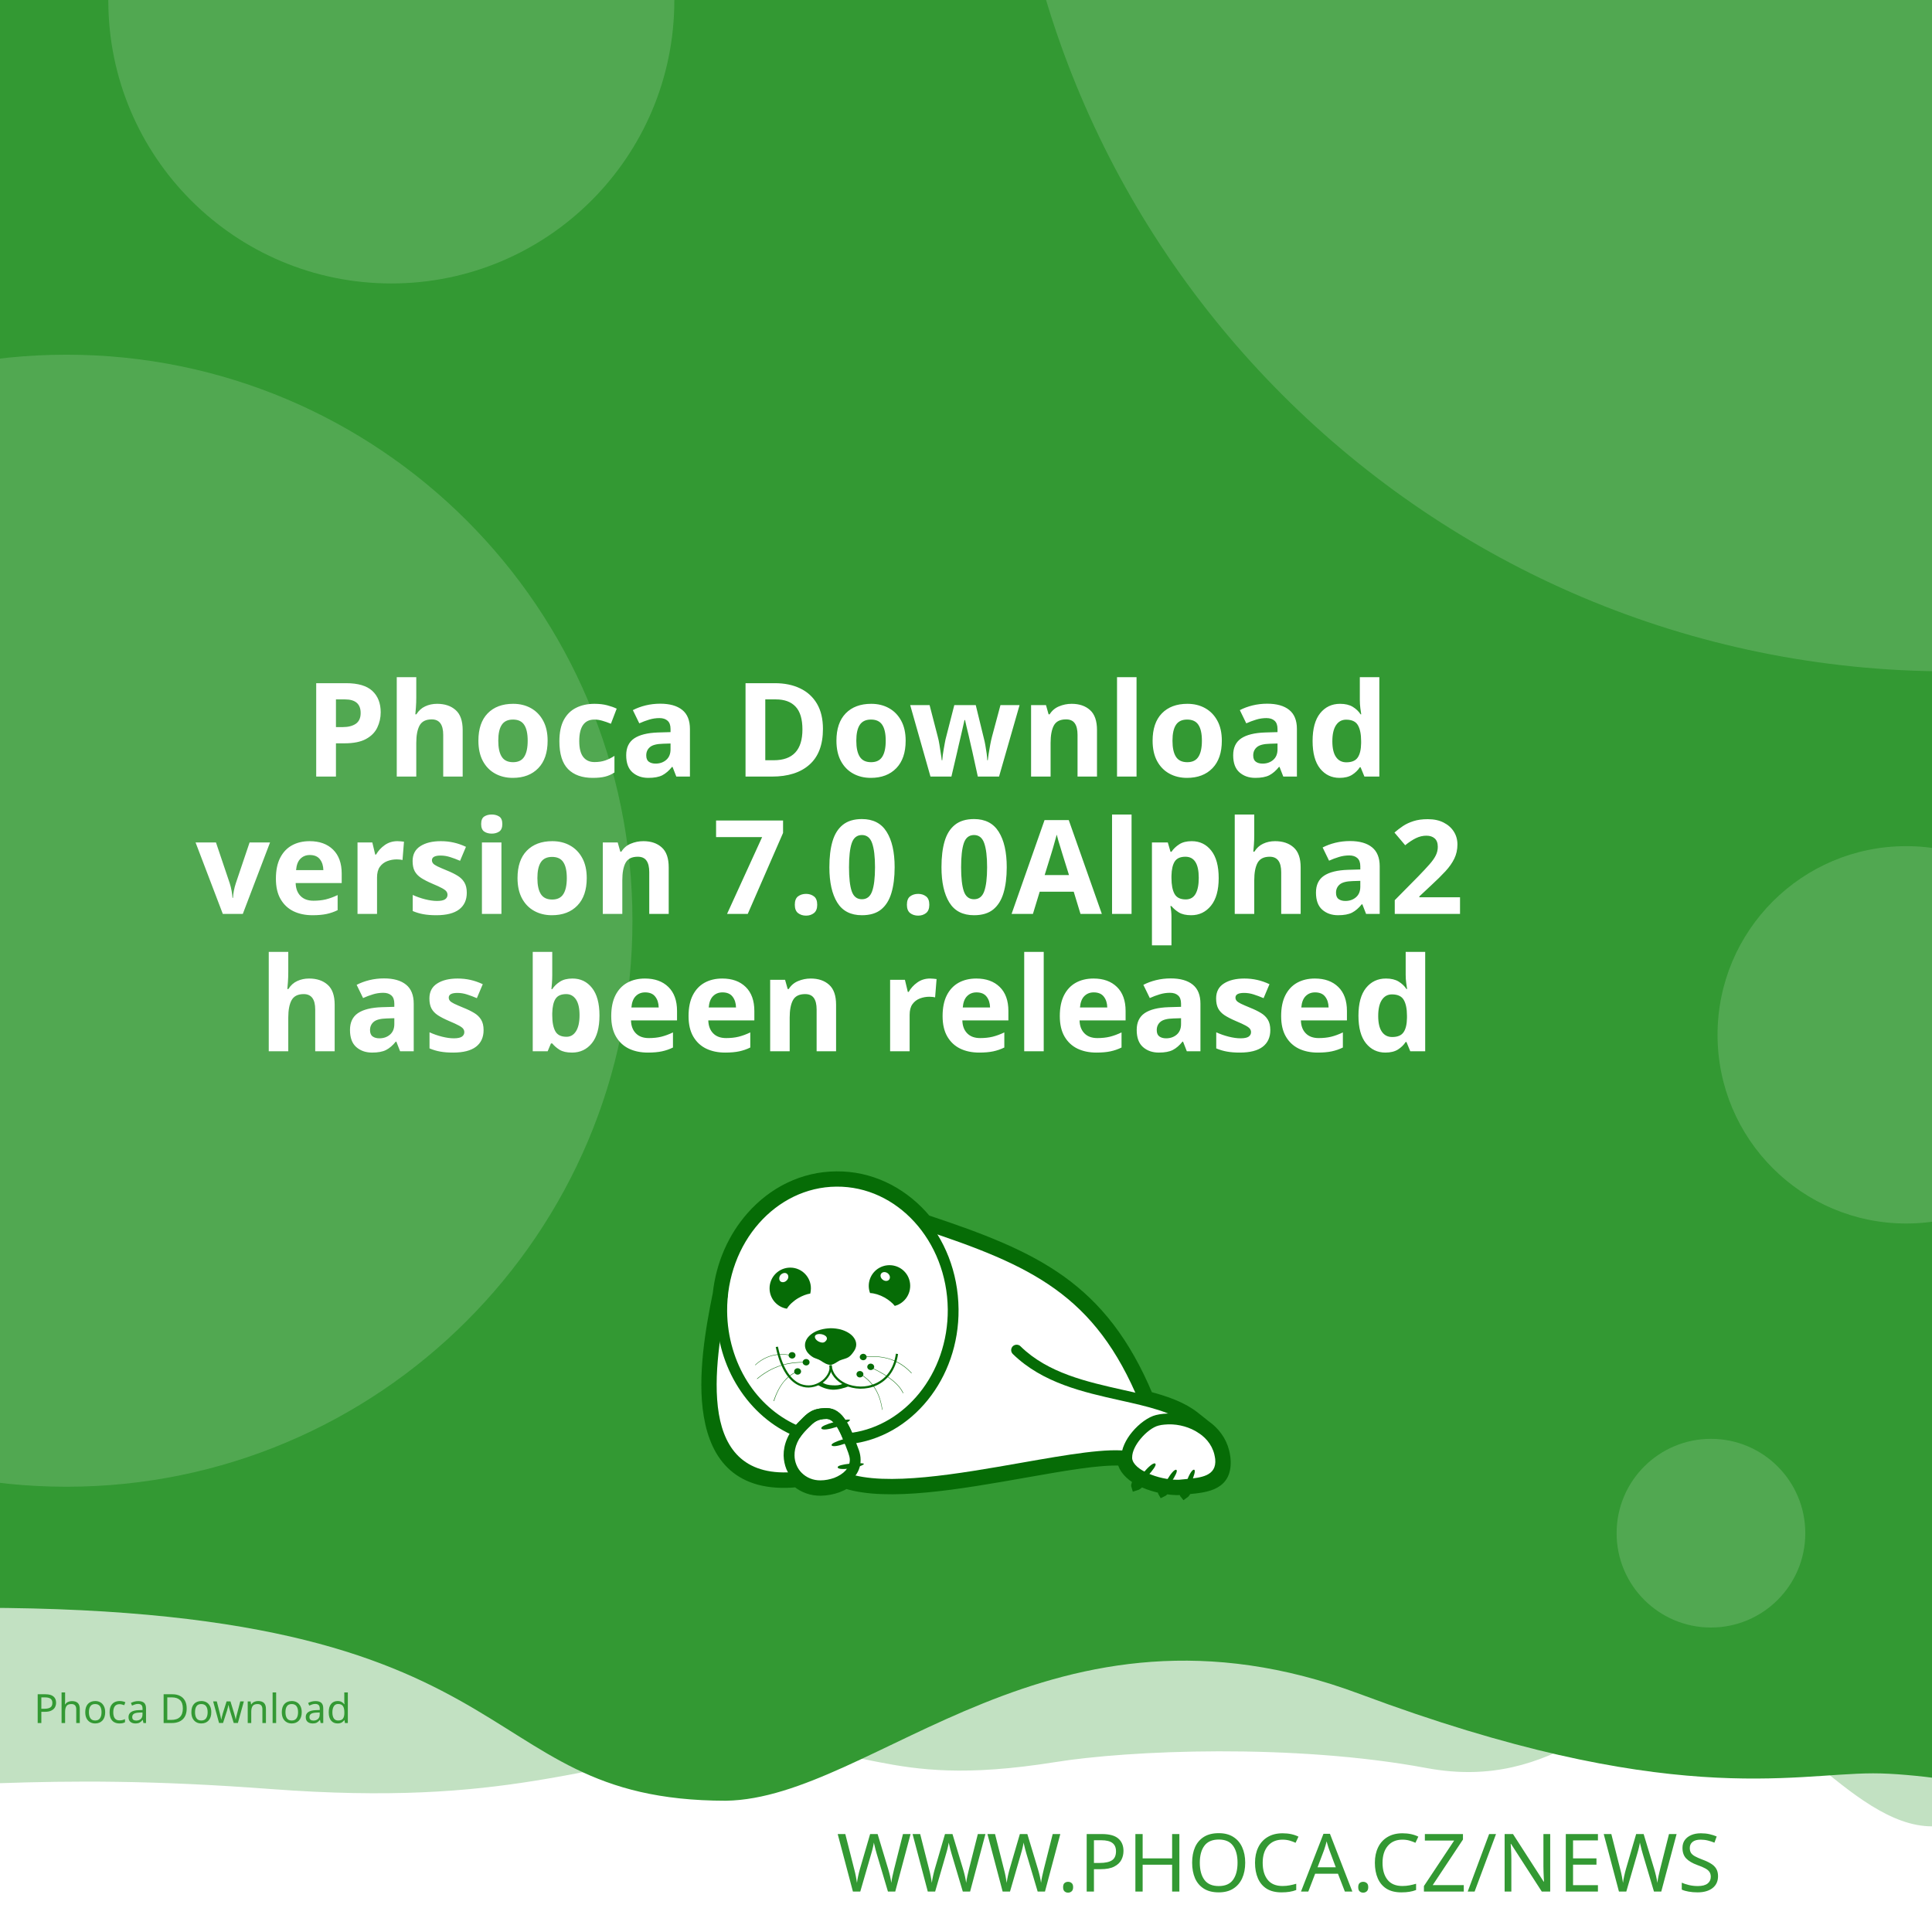
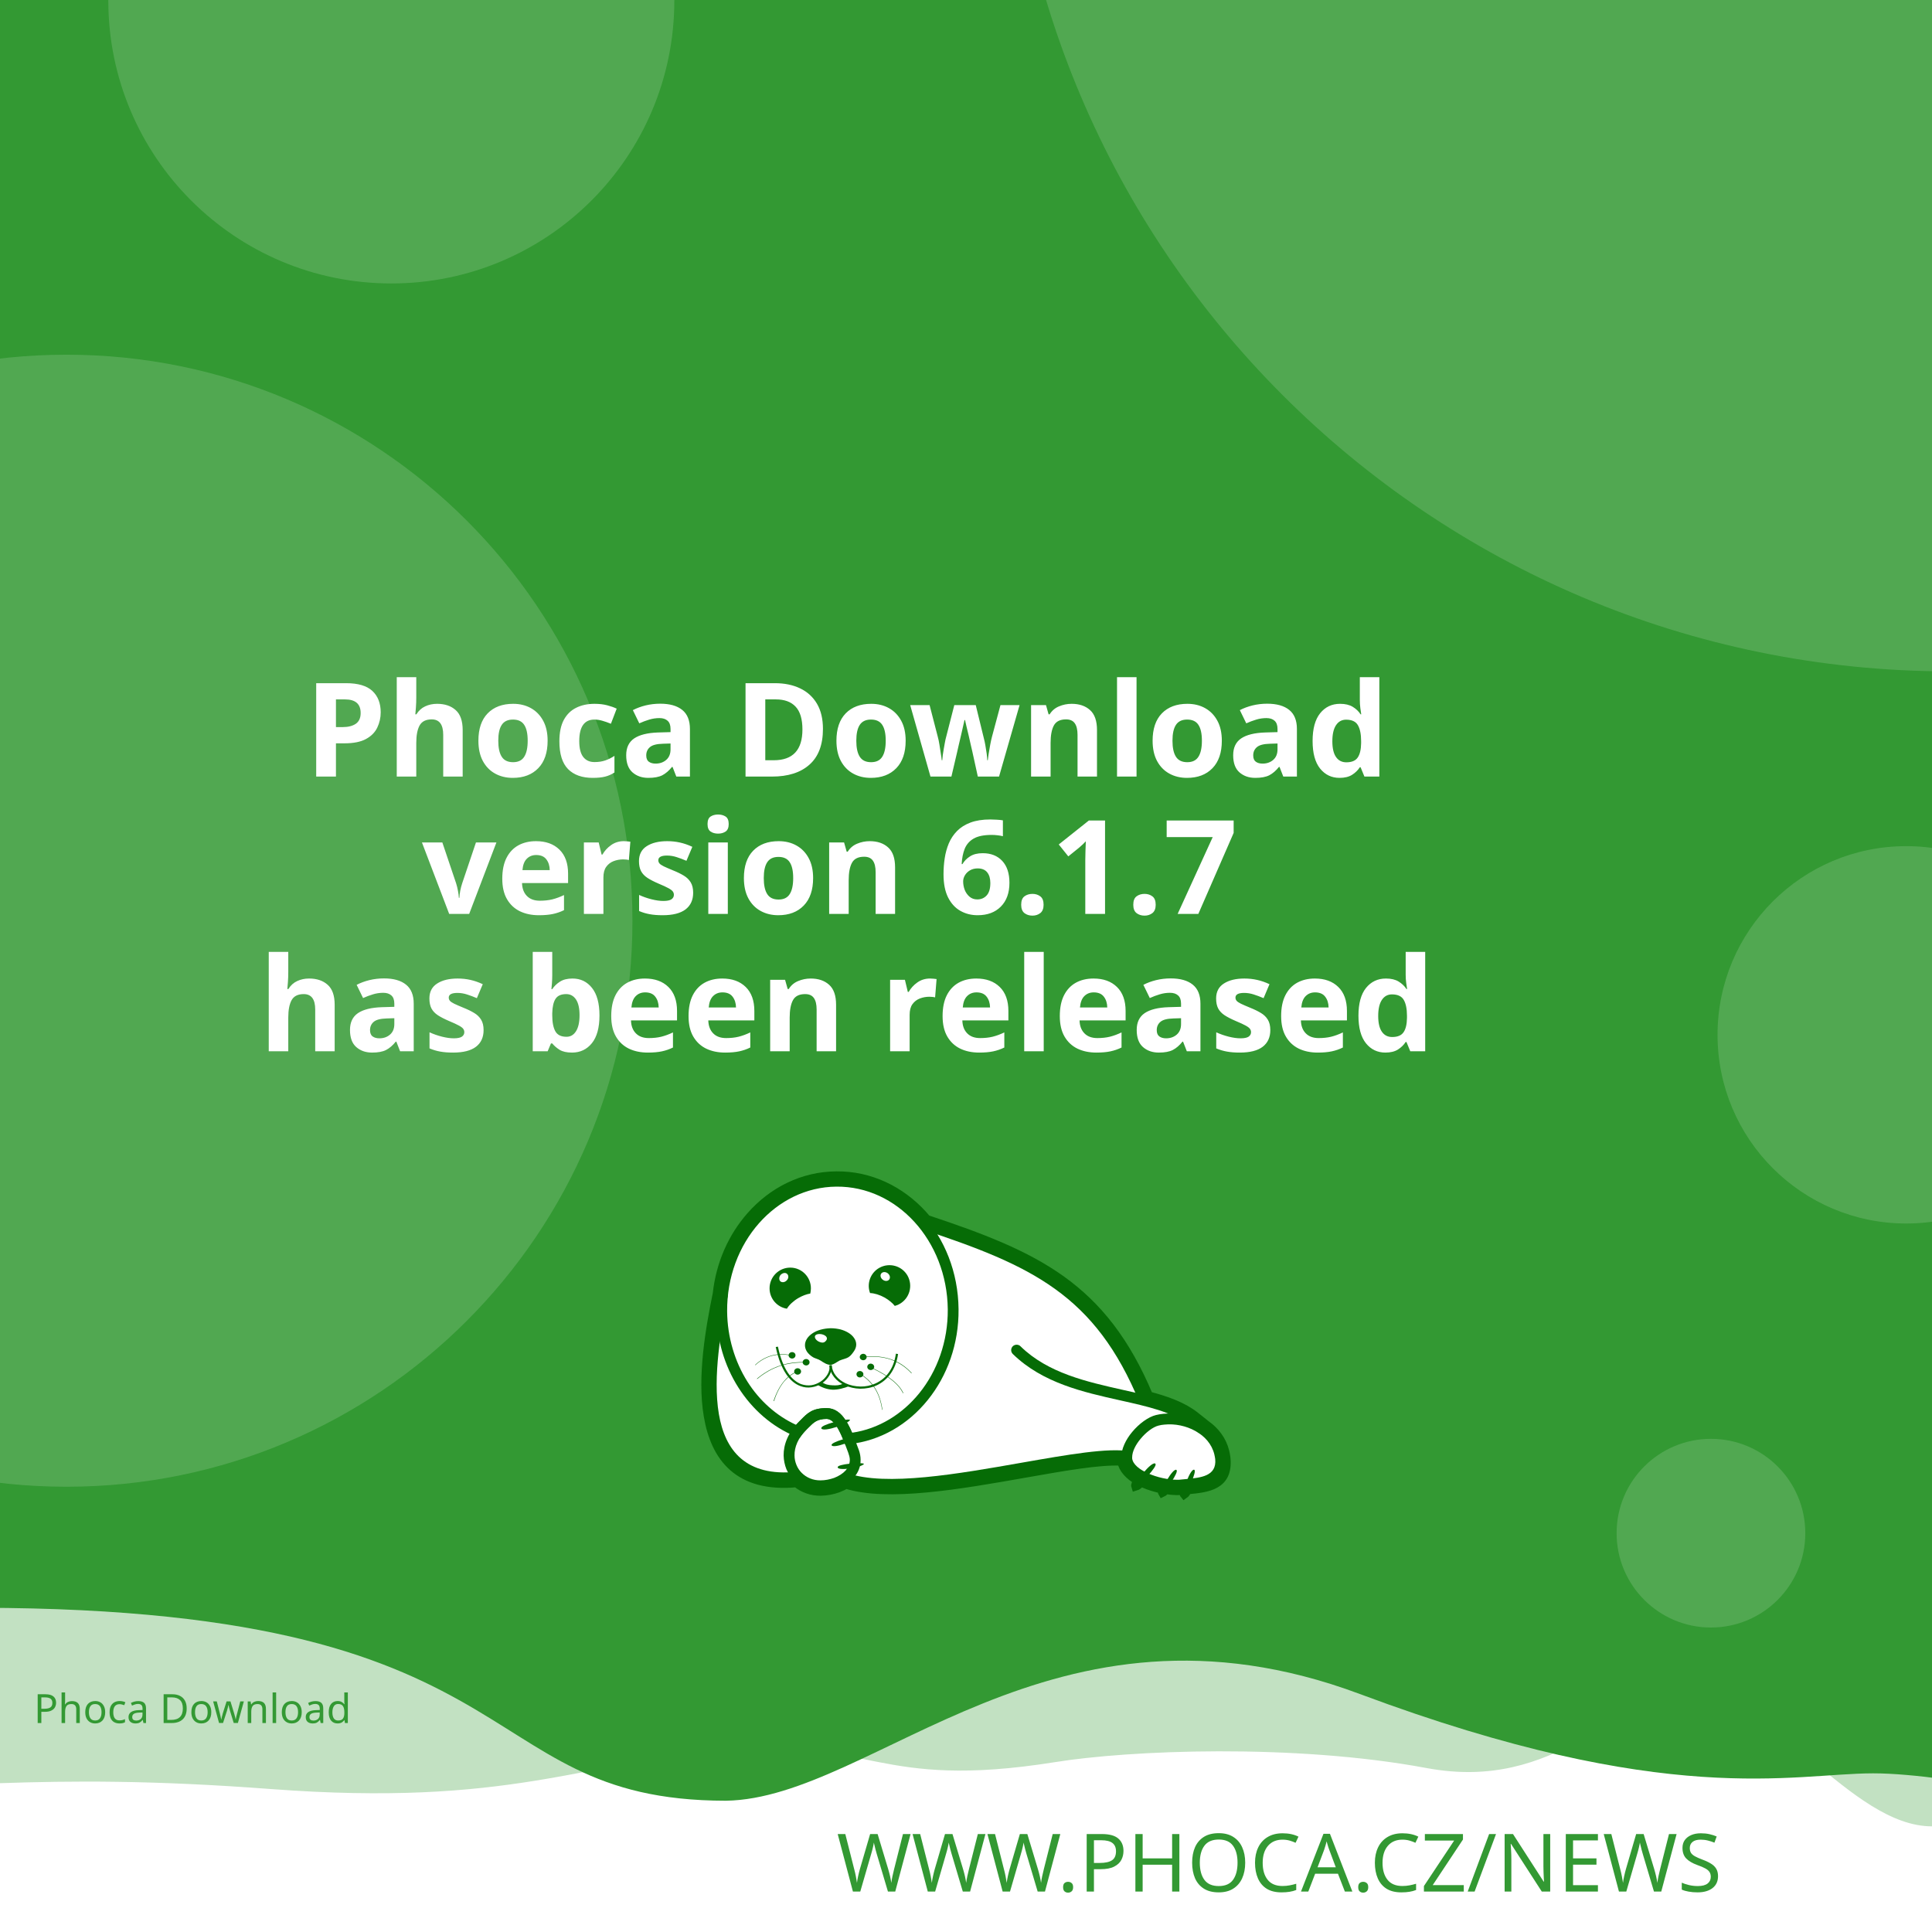
<svg xmlns="http://www.w3.org/2000/svg" width="512" height="512" viewBox="0 0 512 512" version="1.1" id="svg5">
  <defs id="defs2">
    <clipPath id="clip1">
      <path d="M 20,426 H 575 V 841.891 H 20 Z m 0,0" id="path2" />
    </clipPath>
  </defs>
  <g id="layer1">
    <path d="m -288.549,96.962 a 6.384,6.384 0 0 0 -6.384,6.384 v 81.087 a 6.384,6.384 0 0 0 6.384,6.384 h 81.083 a 6.384,6.384 0 0 0 6.384,-6.384 v -81.087 a 6.384,6.384 0 0 0 -6.384,-6.384 z m 16.084,16.188 c 0.591,-0.033 1.134,0.125 1.642,0.482 0.508,0.359 0.842,0.809 1.006,1.355 l 2.415,8.308 46.517,-2.44 c 0.829,-0.043 1.521,0.245 2.074,0.86 0.55,0.606 0.769,1.334 0.636,2.174 l -3.898,24.937 c -0.138,0.736 -0.57,1.497 -1.288,2.273 -0.719,0.787 -1.656,1.211 -2.797,1.272 l -32.861,1.721 3.038,10.253 27.775,-1.455 c 0.726,-0.04 1.351,0.178 1.887,0.648 0.523,0.483 0.803,1.086 0.844,1.812 0.038,0.726 -0.178,1.352 -0.648,1.887 -0.483,0.525 -1.086,0.806 -1.812,0.844 l -2.597,0.137 0.137,2.593 c 0.038,0.729 -0.178,1.356 -0.661,1.879 -0.472,0.535 -1.071,0.819 -1.8,0.856 -0.726,0.038 -1.353,-0.178 -1.879,-0.661 -0.535,-0.472 -0.814,-1.073 -0.852,-1.8 l -0.137,-2.593 -15.573,0.81 0.133,2.597 c 0.038,0.729 -0.176,1.356 -0.648,1.879 -0.483,0.535 -1.086,0.818 -1.812,0.856 -0.726,0.04 -1.352,-0.178 -1.887,-0.661 -0.525,-0.472 -0.806,-1.073 -0.844,-1.8 l -0.137,-2.597 -1.608,0.083 c -0.623,0.033 -1.193,-0.112 -1.721,-0.428 -0.515,-0.317 -0.883,-0.632 -1.11,-0.931 l -0.287,-0.507 -13.05,-49.343 -2.805,0.146 c -0.696,0.038 -1.312,-0.181 -1.858,-0.661 -0.545,-0.472 -0.835,-1.069 -0.873,-1.795 -0.038,-0.729 0.186,-1.353 0.682,-1.879 0.493,-0.535 1.083,-0.818 1.779,-0.856 z" style="fill:#ffffff;stroke-width:1;paint-order:stroke fill markers" id="path400" />
    <rect style="opacity:1;fill:#ffffff;stroke-width:5;stroke-linejoin:round;paint-order:stroke fill markers" id="rect723" width="512" height="512" x="0" y="0" />
    <path id="rect4460" style="opacity:0.3;fill:#339933;fill-opacity:1;stroke-width:5;stroke-linejoin:round;paint-order:stroke fill markers" d="M -256,4 H 768 v 480 c 0,0 -42.667,-10 -64,-10 -21.333,0 -42.408,10 -64,10 -21.592,0 -42.667,-10 -64,-10 -21.333,0 -42.408,10 -64,10 -21.592,0 -41.887,-34.701 -63.221,-34.701 -21.333,0 -35.645,25.795 -70.761,19.246 -35.116,-6.549 -78.862,-4.741 -98.515,-1.547 -47.289,7.533 -49.247,-6.724 -87.369,-3.311 -38.122,3.413 -56.921,15.193 -120.307,10.429 -63.387,-4.764 -84.091,0.698 -135.827,-0.116 -21.333,0 -42.408,10 -64,10 -21.592,0 -42.667,-10 -64,-10 -21.333,0 -64,10 -64,10 z" />
    <path id="rect4460-5" style="fill:#339933;fill-opacity:1;stroke-width:5;stroke-linejoin:round;paint-order:stroke fill markers" d="M -316,4.9999998e-7 H 708 V 480 c 0,0 -42.667,-10 -64,-10 -21.333,0 -42.408,10 -64,10 -21.592,0 -62.256,-10.048 -83.59,-10.048 -21.333,0 -54.449,9.448 -136.059,-21.03 -81.61,-30.478 -128.583,27.669 -167.971,28.291 -70.795,-0.042 -47.303,-54.288 -212.561,-50.983 C -185.439,429.534 -38.408,480 -60,480 c -21.592,0 -42.667,-10 -64,-10 -21.333,0 -42.408,10 -64,10 -21.592,0 -42.667,-10 -64,-10 -21.333,0 -64,10 -64,10 z" />
    <text xml:space="preserve" style="font-style:normal;font-weight:normal;font-size:21.333px;line-height:1.25;font-family:sans-serif;fill:#339933;fill-opacity:1;stroke:none" x="484.042" y="501.277" id="text2910-3-7">
      <tspan id="tspan2908-6-5" x="484.042" y="501.277" style="font-style:normal;font-variant:normal;font-weight:300;font-stretch:normal;font-size:21.333px;font-family:Montserrat;-inkscape-font-specification:'Montserrat Light';text-align:end;text-anchor:end;fill:#339933;fill-opacity:1">WWW.PHOCA.CZ/NEWS</tspan>
    </text>
    <text xml:space="preserve" style="font-style:normal;font-variant:normal;font-weight:600;font-stretch:normal;font-size:34.667px;line-height:1.05;font-family:Rubik;-inkscape-font-specification:'Rubik Semi-Bold';fill:#ffffff;fill-opacity:1;stroke:none" x="256" y="133" id="text11252">
      <tspan x="256" y="133" id="tspan403" style="text-align:center;text-anchor:middle" />
      <tspan x="256" y="169.4" style="font-size:34.667px;text-align:center;text-anchor:middle" id="tspan442" />
      <tspan x="256" y="205.8" style="font-size:34.667px;text-align:center;text-anchor:middle" id="tspan444">Phoca Download</tspan>
-       <tspan x="256" y="242.2" id="tspan1992" style="font-size:34.667px;text-align:center;text-anchor:middle">version 7.0.0Alpha2
+       <tspan x="256" y="242.2" id="tspan1992" style="font-size:34.667px;text-align:center;text-anchor:middle">version 6.1.7
</tspan>
      <tspan x="256" y="278.6" id="tspan2906" style="font-size:34.667px;text-align:center;text-anchor:middle">has been released</tspan>
      <tspan x="256" y="315" id="tspan1994" style="font-size:34.667px" />
    </text>
    <circle style="opacity:0.15;fill:#ffffff;fill-opacity:1;stroke-width:5;stroke-linejoin:round;paint-order:stroke fill markers" id="path8376" cx="516.67" cy="-72.081" r="250" />
    <circle style="opacity:0.15;fill:#ffffff;fill-opacity:1;stroke-width:5;stroke-linejoin:round;paint-order:stroke fill markers" id="path8376-9" cx="17.604" cy="244" r="150" />
    <circle style="opacity:0.15;fill:#ffffff;fill-opacity:1;stroke-width:5;stroke-linejoin:round;paint-order:stroke fill markers" id="path8376-6" cx="103.704" cy="0.117" r="75" />
    <circle style="opacity:0.15;fill:#ffffff;fill-opacity:1;stroke-width:5;stroke-linejoin:round;paint-order:stroke fill markers" id="path8376-6-2" cx="505.168" cy="274.238" r="50" />
    <circle style="opacity:0.15;fill:#ffffff;fill-opacity:1;stroke-width:5;stroke-linejoin:round;paint-order:stroke fill markers" id="path8376-6-2-1" cx="453.421" cy="406.309" r="25" />
    <text xml:space="preserve" style="font-style:normal;font-weight:normal;font-size:10.667px;line-height:1.25;font-family:sans-serif;fill:#339933;fill-opacity:1;stroke:none" x="57.956" y="456.624" id="text396">
      <tspan id="tspan394" x="57.956" y="456.624" style="font-style:normal;font-variant:normal;font-weight:normal;font-stretch:normal;font-size:10.667px;font-family:Rubik;-inkscape-font-specification:Rubik;text-align:center;text-anchor:middle;fill:#339933;fill-opacity:1">Phoca Download</tspan>
    </text>
    <g id="g760" transform="matrix(0.5260845,0,0,0.5260845,99.42418,10.37304)">
      <path style="fill:#ffffff;fill-opacity:1;fill-rule:evenodd;stroke:none" d="m 389.621,683.473 c 9.113,2.391 17.273,5.336 23.457,10.227 l 5.375,4.273 -0.004,0.008 c 4.633,3.242 8.191,7.863 9.594,13.672 0.242,0.977 0.426,2.016 0.547,3.055 1.465,14.07 -9.473,15.141 -19.348,16.055 -0.648,1.137 -1.25,1.992 -1.66,2.266 -0.246,-0.289 -0.254,-1.047 -0.09,-2.051 -0.246,0.031 -0.52,0.062 -0.824,0.098 -0.855,0.059 -1.77,0.121 -2.809,0.121 -1.75,-0.023 -3.684,-0.199 -5.691,-0.523 -0.645,0.738 -1.207,1.266 -1.578,1.438 -0.172,-0.285 -0.098,-0.895 0.145,-1.691 -3.309,-0.637 -6.738,-1.656 -9.793,-3.012 -0.332,-0.148 -0.66,-0.301 -0.984,-0.461 -1.219,1.098 -2.277,1.891 -2.863,2.051 -0.176,-0.504 0.289,-1.621 1.109,-2.973 -4.211,-2.402 -7.395,-5.645 -8.18,-9.641 -10.754,-0.684 -29.09,2.582 -49.293,6.141 -31.996,5.633 -68.574,12.086 -89.609,5.406 -1.258,0.789 -2.625,1.453 -4.07,1.984 -2.688,0.977 -5.617,1.523 -8.609,1.586 -4.73,0.055 -8.941,-1.551 -12.176,-4.27 -29.23,2.742 -40.98,-12.871 -44.496,-33.715 -3.402,-19.863 1.055,-44.504 4.527,-61.535 1.641,-15.129 7.793,-28.699 16.91,-39.043 10.93,-12.461 26.137,-20.215 43.051,-20.336 h 0.062 c 16.914,-0.184 32.242,7.328 43.418,19.543 0.715,0.781 1.414,1.582 2.094,2.406 27.59,9.176 49.688,17.566 67.891,30.629 18.176,13.078 32.348,30.754 43.898,58.293 z m 0,0" id="path177" />
      <g clip-path="url(#clip1)" clip-rule="nonzero" id="g181">
        <path style="fill:none;stroke:#066c06;stroke-width:2.835;stroke-linecap:butt;stroke-linejoin:miter;stroke-miterlimit:22.926;stroke-opacity:1" d="m 245.703,99.901 c 5.747,-1.508 10.893,-3.365 14.792,-6.449 l 3.39,-2.695 -0.002,-0.005 c 2.922,-2.045 5.166,-4.959 6.05,-8.622 0.153,-0.616 0.269,-1.271 0.345,-1.926 0.924,-8.873 -5.974,-9.548 -12.201,-10.124 -0.409,-0.717 -0.788,-1.256 -1.047,-1.429 -0.155,0.182 -0.16,0.66 -0.057,1.293 -0.155,-0.02 -0.328,-0.039 -0.52,-0.062 -0.539,-0.037 -1.116,-0.076 -1.771,-0.076 -1.104,0.015 -2.323,0.126 -3.589,0.33 -0.406,-0.466 -0.761,-0.798 -0.995,-0.907 -0.108,0.18 -0.062,0.564 0.091,1.067 -2.086,0.402 -4.249,1.044 -6.176,1.899 -0.209,0.094 -0.416,0.19 -0.621,0.291 -0.769,-0.692 -1.436,-1.192 -1.806,-1.293 -0.111,0.318 0.182,1.022 0.7,1.875 -2.655,1.515 -4.663,3.56 -5.158,6.08 -6.782,0.431 -18.345,-1.628 -31.085,-3.872 -20.177,-3.552 -43.244,-7.622 -56.51,-3.409 -0.793,-0.498 -1.655,-0.916 -2.567,-1.251 -1.695,-0.616 -3.542,-0.961 -5.429,-1 -2.983,-0.034 -5.639,0.978 -7.678,2.692 -18.433,-1.729 -25.843,8.117 -28.06,21.261 -2.146,12.526 0.665,28.065 2.855,38.805 1.035,9.541 4.914,18.098 10.664,24.621 6.892,7.858 16.482,12.748 27.149,12.824 h 0.039 c 10.666,0.116 20.333,-4.621 27.38,-12.324 0.451,-0.493 0.892,-0.998 1.32,-1.517 17.399,-5.786 31.334,-11.078 42.813,-19.315 11.462,-8.247 20.399,-19.394 27.683,-36.761 z m 0,0" transform="matrix(1.58574,0,0,-1.58574,0,841.8898)" id="path179" />
      </g>
      <path style="fill:#066c06;fill-opacity:1;fill-rule:evenodd;stroke:none" d="m 393.047,717.762 c 1.16,1.098 -7.754,10.625 -9.953,11.234 -0.672,-1.895 7.816,-12.52 9.832,-11.48 0.121,0.062 0.246,0.367 0.121,0.246" id="path183" />
      <path style="fill:#066c06;fill-opacity:1;fill-rule:evenodd;stroke:none" d="m 403.676,720.875 c 1.219,0.855 -5.254,10.379 -7.086,11.234 -0.914,-1.523 5.07,-12.09 6.961,-11.418 0.125,0.062 0.305,0.305 0.125,0.184" id="path185" />
      <path style="fill:#066c06;fill-opacity:1;fill-rule:evenodd;stroke:none" d="m 412.652,720.754 c 1.344,0.609 -3.422,11.172 -5.07,12.273 -1.16,-1.344 2.934,-12.766 4.945,-12.398 0.062,0 0.309,0.246 0.125,0.125" id="path187" />
      <path style="fill:#066c06;fill-opacity:1;fill-rule:evenodd;stroke:none" d="m 224.809,699.621 c -0.43,-1.586 12.211,-4.824 14.41,-4.152 -0.426,1.957 -13.375,6.414 -14.473,4.398 -0.062,-0.121 0,-0.488 0.062,-0.246 z m 0,0" id="path189" />
      <path style="fill:#066c06;fill-opacity:1;fill-rule:evenodd;stroke:none" d="m 229.938,708.172 c -0.367,-1.402 10.746,-4.641 12.703,-4.09 -0.367,1.77 -11.664,6.043 -12.703,4.273 -0.062,-0.062 -0.062,-0.367 0,-0.184" id="path191" />
      <path style="fill:#066c06;fill-opacity:1;fill-rule:evenodd;stroke:none" d="m 233.051,719.285 c -0.121,-1.402 11.359,-2.504 13.191,-1.648 -0.609,1.711 -12.52,3.789 -13.25,1.895 0,-0.121 0.059,-0.43 0.059,-0.246 z m 0,0" id="path193" />
      <path style="fill:#066c06;fill-opacity:1;fill-rule:evenodd;stroke:none" d="m 268.164,622.859 c 2.809,5.008 1.102,11.359 -3.906,14.23 -0.793,0.488 -1.648,0.793 -2.504,1.039 -1.16,-1.469 -2.934,-2.934 -5.008,-4.152 -2.625,-1.469 -5.312,-2.262 -7.449,-2.32 -1.773,-4.703 0.121,-10.141 4.641,-12.703 5.008,-2.809 11.359,-1.102 14.227,3.906 z m -12.457,2.078 c -1.098,-0.793 -1.465,-2.199 -0.793,-3.113 0.672,-0.918 2.137,-0.98 3.234,-0.184 1.164,0.855 1.469,2.258 0.797,3.176 -0.672,0.914 -2.137,0.977 -3.238,0.121" id="path195" />
      <path style="fill:#066c06;fill-opacity:1;fill-rule:evenodd;stroke:none" d="m 209.113,618.832 c 5.738,0 10.383,4.699 10.383,10.441 0,0.914 -0.125,1.77 -0.309,2.625 -1.891,0.305 -4.027,1.098 -6.105,2.32 -2.566,1.527 -4.578,3.48 -5.68,5.312 -4.945,-0.793 -8.73,-5.066 -8.73,-10.258 0,-5.742 4.641,-10.441 10.441,-10.441 z m -4.824,3.602 c 0.977,-0.977 2.441,-1.223 3.234,-0.43 0.855,0.797 0.797,2.262 -0.18,3.238 -0.918,1.039 -2.383,1.223 -3.238,0.488 -0.793,-0.793 -0.734,-2.258 0.184,-3.297" id="path197" />
      <path style="fill:#066c06;fill-opacity:1;fill-rule:evenodd;stroke:none" d="m 229.449,649.363 c 1.77,0 3.48,0.246 5.008,0.613 1.527,0.426 2.93,1.035 4.09,1.77 1.16,0.73 2.137,1.648 2.75,2.625 0.672,0.977 1.035,2.078 1.035,3.238 0,1.098 -0.426,2.32 -1.16,3.359 -0.73,1.035 -1.523,2.195 -2.746,2.992 -1.281,0.793 -3.055,1.035 -4.52,1.707 -1.406,0.734 -3.055,2.137 -4.641,2.137 -1.77,0 -3.664,-1.34 -4.887,-2.137 -1.281,-0.855 -2.871,-1.035 -4.031,-1.832 -1.16,-0.73 -2.137,-1.648 -2.809,-2.625 -0.672,-1.039 -1.035,-2.137 -1.035,-3.297 0,-1.16 0.363,-2.262 1.035,-3.297 0.613,-0.977 1.59,-1.895 2.75,-2.688 1.16,-0.793 2.562,-1.406 4.09,-1.832 1.59,-0.43 3.238,-0.672 5.07,-0.734 z m -3.969,3.176 c 1.707,0.551 2.625,1.711 1.77,2.934 -0.914,1.219 -1.832,1.402 -3.418,0.793 -1.59,-0.613 -2.629,-2.016 -2.262,-2.992 0.305,-0.918 2.199,-1.285 3.91,-0.734 z m 0,0" id="path199" />
      <path style="fill:#066c06;fill-opacity:1;fill-rule:nonzero;stroke:none" d="m 202.883,658.645 c 2.445,11.664 7.023,17.102 11.664,18.871 1.773,0.609 3.543,0.793 5.191,0.551 1.648,-0.246 3.238,-0.918 4.582,-1.773 3.051,-2.012 5.008,-5.25 4.516,-8.18 l 1.102,-0.125 c 0.488,3.301 -1.648,6.965 -5.008,9.223 -1.465,0.914 -3.238,1.648 -5.07,1.895 -1.832,0.305 -3.785,0.121 -5.68,-0.613 -5.004,-1.832 -9.832,-7.512 -12.395,-19.664 l 1.098,-0.18 z m 0,0" id="path201" />
      <path style="fill:#066c06;fill-opacity:1;fill-rule:nonzero;stroke:none" d="m 229.938,667.988 c 0.367,4.094 3.176,7.27 7.023,9.102 2.195,1.035 4.824,1.586 7.449,1.648 2.625,0.059 5.312,-0.488 7.816,-1.648 4.887,-2.262 8.977,-6.961 10.078,-14.902 l 1.098,0.184 c -1.223,8.305 -5.559,13.312 -10.75,15.754 -2.625,1.223 -5.496,1.711 -8.305,1.711 -2.746,-0.059 -5.496,-0.672 -7.875,-1.77 -4.152,-1.953 -7.27,-5.438 -7.637,-9.953 z m 0,0" id="path203" />
      <path style="fill:#066c06;fill-opacity:1;fill-rule:nonzero;stroke:none" d="m 224.93,676.477 c 1.895,1.285 3.359,1.527 5.496,1.648 2.137,0.062 3.113,0.125 5.617,-0.914 l 2.992,1.223 c -2.809,1.16 -6.227,2.016 -8.73,1.891 -2.566,-0.121 -5.375,-1.098 -7.574,-2.562 z m 0,0" id="path205" />
      <path style="fill:#066c06;fill-opacity:1;fill-rule:evenodd;stroke:none" d="m 210.027,661.395 c 0.98,0 1.711,0.734 1.711,1.586 0,0.918 -0.73,1.652 -1.711,1.652 -0.977,0 -1.77,-0.734 -1.77,-1.652 0,-0.852 0.793,-1.586 1.77,-1.586" id="path207" />
      <path style="fill:#066c06;fill-opacity:1;fill-rule:evenodd;stroke:none" d="m 217.113,664.875 c 0.977,0 1.711,0.734 1.711,1.648 0,0.855 -0.734,1.59 -1.711,1.59 -0.977,0 -1.77,-0.734 -1.77,-1.59 0,-0.914 0.793,-1.648 1.77,-1.648" id="path209" />
      <path style="fill:#066c06;fill-opacity:1;fill-rule:evenodd;stroke:none" d="m 212.777,669.516 c 0.977,0 1.77,0.734 1.77,1.648 0,0.855 -0.793,1.59 -1.77,1.59 -0.918,0 -1.711,-0.734 -1.711,-1.59 0,-0.914 0.793,-1.648 1.711,-1.648" id="path211" />
      <path style="fill:#066c06;fill-opacity:1;fill-rule:evenodd;stroke:none" d="m 244.164,670.922 c 0.98,0 1.773,0.73 1.773,1.586 0,0.918 -0.793,1.648 -1.773,1.648 -0.977,0 -1.707,-0.73 -1.707,-1.648 0,-0.855 0.73,-1.586 1.707,-1.586" id="path213" />
      <path style="fill:#066c06;fill-opacity:1;fill-rule:evenodd;stroke:none" d="m 249.602,667.195 c 0.977,0 1.77,0.734 1.77,1.648 0,0.855 -0.793,1.59 -1.77,1.59 -0.918,0 -1.711,-0.734 -1.711,-1.59 0,-0.914 0.793,-1.648 1.711,-1.648" id="path215" />
      <path style="fill:#066c06;fill-opacity:1;fill-rule:evenodd;stroke:none" d="m 245.875,662.25 c 0.918,0 1.711,0.73 1.711,1.648 0,0.855 -0.793,1.586 -1.711,1.586 -0.977,0 -1.77,-0.73 -1.77,-1.586 0,-0.918 0.793,-1.648 1.77,-1.648" id="path217" />
      <path style="fill:#066c06;fill-opacity:1;fill-rule:nonzero;stroke:none" d="m 245.816,663.777 c 5.496,-0.672 10.195,-0.125 14.227,1.281 4.031,1.406 7.391,3.785 10.258,6.902 l -0.18,0.121 c -2.812,-3.055 -6.168,-5.375 -10.141,-6.84 -4.027,-1.406 -8.668,-1.895 -14.105,-1.281 z m 0,0" id="path219" />
      <path style="fill:#066c06;fill-opacity:1;fill-rule:nonzero;stroke:none" d="m 244.473,672.387 c 3.176,1.953 5.68,4.398 7.508,7.391 1.836,3.051 2.996,6.594 3.543,10.684 h -0.184 c -0.547,-4.027 -1.707,-7.57 -3.539,-10.562 -1.832,-2.934 -4.336,-5.434 -7.453,-7.328 z m 0,0" id="path221" />
      <path style="fill:#066c06;fill-opacity:1;fill-rule:nonzero;stroke:none" d="m 249.723,669.027 c 4.641,2.137 8.184,4.273 10.809,6.414 2.688,2.137 4.457,4.336 5.559,6.531 l -0.184,0.125 c -1.102,-2.199 -2.871,-4.398 -5.496,-6.473 -2.625,-2.141 -6.168,-4.277 -10.75,-6.414 z m 0,0" id="path223" />
      <path style="fill:#066c06;fill-opacity:1;fill-rule:nonzero;stroke:none" d="m 191.344,667.867 c 2.625,-2.441 5.555,-4.031 8.609,-4.824 3.176,-0.855 6.535,-0.793 10.074,0 v 0.184 c -3.539,-0.793 -6.898,-0.793 -10.012,0 -3.055,0.793 -5.926,2.383 -8.551,4.762 z m 0,0" id="path225" />
      <path style="fill:#066c06;fill-opacity:1;fill-rule:nonzero;stroke:none" d="m 192.32,674.77 c 3.723,-3.117 7.57,-5.254 11.664,-6.598 4.031,-1.344 8.305,-1.891 12.824,-1.707 v 0.18 c -4.52,-0.121 -8.734,0.43 -12.766,1.711 -4.027,1.344 -7.875,3.48 -11.602,6.598 z m 0,0" id="path227" />
      <path style="fill:#066c06;fill-opacity:1;fill-rule:nonzero;stroke:none" d="m 200.688,686.004 c 1.402,-4.273 3.172,-7.512 5.188,-9.891 1.957,-2.445 4.215,-3.973 6.535,-4.949 l 0.121,0.184 c -2.32,0.977 -4.516,2.504 -6.531,4.887 -1.957,2.383 -3.727,5.555 -5.07,9.832 l -0.246,-0.062 z m 0,0" id="path229" />
      <path style="fill:#066c06;fill-opacity:1;fill-rule:nonzero;stroke:none" d="m 379.43,716.781 c -9.953,-1.832 -30.168,1.773 -52.699,5.742 -32.613,5.738 -69.984,12.336 -90.809,5.008 l 1.832,-5.191 c 19.48,6.84 56.059,0.367 88,-5.25 23.02,-4.031 43.723,-7.695 54.652,-5.68 z m 0,0" id="path231" />
      <path style="fill:#066c06;fill-opacity:1;fill-rule:nonzero;stroke:none" d="m 232.258,572.602 h 0.062 c 16.914,-0.184 32.242,7.328 43.418,19.543 11.051,12.09 17.953,28.945 18.137,47.57 v 0.062 c 0.184,17.527 -5.742,33.648 -15.512,45.738 -9.895,12.273 -23.816,20.582 -39.57,22.23 l -2.016,0.18 -0.793,-1.891 c -1.344,-3.359 -2.75,-6.352 -4.336,-8.367 -1.285,-1.648 -2.688,-2.625 -4.277,-2.625 -4.762,0 -6.531,1.832 -8.977,4.273 l -1.039,1.039 c -0.426,0.426 -0.852,0.855 -1.219,1.281 v 0.062 c -0.43,0.426 -0.793,0.914 -1.102,1.281 l -1.281,1.711 -1.953,-0.793 C 200.016,699.074 190,690.34 182.914,679.164 176.016,668.293 171.984,655.105 171.863,640.875 c -0.184,-18.688 6.473,-35.602 17.34,-47.938 10.934,-12.457 26.141,-20.215 43.055,-20.336 z m 0.121,5.438 h -0.059 c -15.27,0.121 -29.07,7.203 -39.023,18.5 -10.016,11.359 -16.121,27.055 -16,44.277 0.121,13.188 3.91,25.402 10.199,35.418 6.105,9.648 14.656,17.281 24.547,21.801 0.488,-0.551 0.98,-1.098 1.469,-1.59 l 0.977,-0.977 c 3.359,-3.418 5.801,-5.859 12.883,-5.859 3.543,0 6.293,1.77 8.551,4.641 1.648,2.074 3.055,4.762 4.336,7.754 13.375,-1.953 25.219,-9.281 33.832,-19.906 9.039,-11.176 14.473,-26.016 14.352,-42.262 v -0.059 c -0.184,-17.223 -6.598,-32.793 -16.797,-43.969 -10.137,-11.113 -23.996,-17.895 -39.266,-17.77 z m 0,0" id="path233" />
      <path style="fill:#066c06;fill-opacity:1;fill-rule:nonzero;stroke:none" d="m 325.141,658.523 c 13.801,13.496 33.465,17.832 51.359,21.863 14.289,3.176 27.539,6.168 36.578,13.312 l 5.375,4.273 -3.422,4.277 -5.371,-4.277 c -8.062,-6.41 -20.703,-9.219 -34.383,-12.273 -18.625,-4.152 -39.023,-8.734 -53.984,-23.266 -0.547,-0.488 -0.914,-1.223 -0.914,-2.016 0,-1.527 1.219,-2.75 2.746,-2.75 0.797,0 1.527,0.309 2.016,0.855 z m 0,0" id="path235" />
      <path style="fill:#066c06;fill-opacity:1;fill-rule:nonzero;stroke:none" d="m 428.59,714.707 c 1.465,14.105 -9.527,15.145 -19.418,16.059 -0.672,0.062 -1.344,0.184 -2.504,0.309 -0.855,0.059 -1.773,0.121 -2.812,0.121 -5.004,-0.062 -11.539,-1.406 -16.914,-3.785 -5.863,-2.629 -10.504,-6.656 -11.055,-11.91 -0.059,-0.305 -0.059,-0.73 -0.059,-1.098 0.059,-4.336 2.32,-8.977 5.496,-12.766 3.48,-4.211 8.184,-7.633 12.031,-8.547 1.219,-0.309 2.441,-0.488 3.664,-0.613 6.289,-0.672 13.188,0.672 18.867,3.91 5.863,3.234 10.504,8.426 12.152,15.266 0.246,0.977 0.43,2.016 0.551,3.055 z m -19.906,10.625 c 7.266,-0.672 15.324,-1.465 14.473,-10.074 -0.125,-0.797 -0.246,-1.59 -0.43,-2.324 -1.281,-5.25 -4.883,-9.219 -9.527,-11.785 -4.699,-2.625 -10.379,-3.785 -15.633,-3.234 -0.977,0.059 -1.953,0.242 -2.93,0.488 -2.75,0.672 -6.289,3.297 -9.102,6.715 -2.441,2.934 -4.211,6.352 -4.211,9.285 0,0.121 0,0.305 0,0.547 0.367,2.992 3.664,5.559 7.875,7.453 4.703,2.137 10.324,3.297 14.656,3.297 0.797,0 1.527,0 2.262,-0.121 l 2.562,-0.246 z m 0,0" id="path237" />
      <path style="fill:#066c06;fill-opacity:1;fill-rule:nonzero;stroke:none" d="m 177.664,632.816 c -3.297,16.547 -7.758,40.73 -4.52,59.844 3.113,18.137 13.434,31.695 39.266,29.008 l 0.551,5.496 c -29.742,3.055 -41.648,-12.641 -45.191,-33.648 -3.418,-19.969 1.102,-44.762 4.582,-61.801 z m 0,0" id="path239" />
      <path style="fill:#066c06;fill-opacity:1;fill-rule:nonzero;stroke:none" d="m 227.371,689.609 c 8.488,0 12.094,9.832 16.184,20.883 l 0.062,0.121 c 0.609,1.711 0.914,3.422 0.914,5.008 0.062,3.48 -1.219,6.535 -3.418,8.977 -2.078,2.324 -4.887,4.156 -8.062,5.316 -2.688,0.977 -5.617,1.523 -8.609,1.586 -5.375,0.062 -10.078,-2.016 -13.434,-5.434 -1.652,-1.648 -2.934,-3.543 -3.848,-5.68 -0.855,-2.137 -1.344,-4.457 -1.406,-6.902 -0.062,-5.496 2.199,-11.543 7.758,-17.039 l 0.977,-0.977 c 3.355,-3.418 5.801,-5.859 12.883,-5.859 z m 11.055,22.777 c -3.422,-9.16 -6.414,-17.344 -11.055,-17.344 -4.762,0 -6.531,1.832 -8.977,4.273 l -1.039,1.039 c -4.395,4.336 -6.168,8.918 -6.105,13.07 0,1.707 0.367,3.355 0.977,4.824 0.613,1.523 1.527,2.867 2.625,3.969 2.383,2.379 5.742,3.848 9.527,3.785 2.32,0 4.641,-0.488 6.781,-1.223 2.379,-0.914 4.395,-2.195 5.859,-3.785 1.285,-1.527 2.078,-3.297 2.078,-5.312 0,-0.977 -0.246,-2.016 -0.672,-3.176 z m 0,0" id="path241" />
      <path style="fill:#066c06;fill-opacity:1;fill-rule:nonzero;stroke:none" d="m 277.02,594.281 c 27.969,9.281 50.32,17.711 68.703,30.898 18.504,13.312 32.852,31.391 44.516,59.785 l -5.066,2.141 c -11.238,-27.422 -24.977,-44.766 -42.625,-57.465 -17.773,-12.824 -39.758,-21.07 -67.238,-30.168 z m 0,0" id="path243" />
    </g>
  </g>
</svg>
